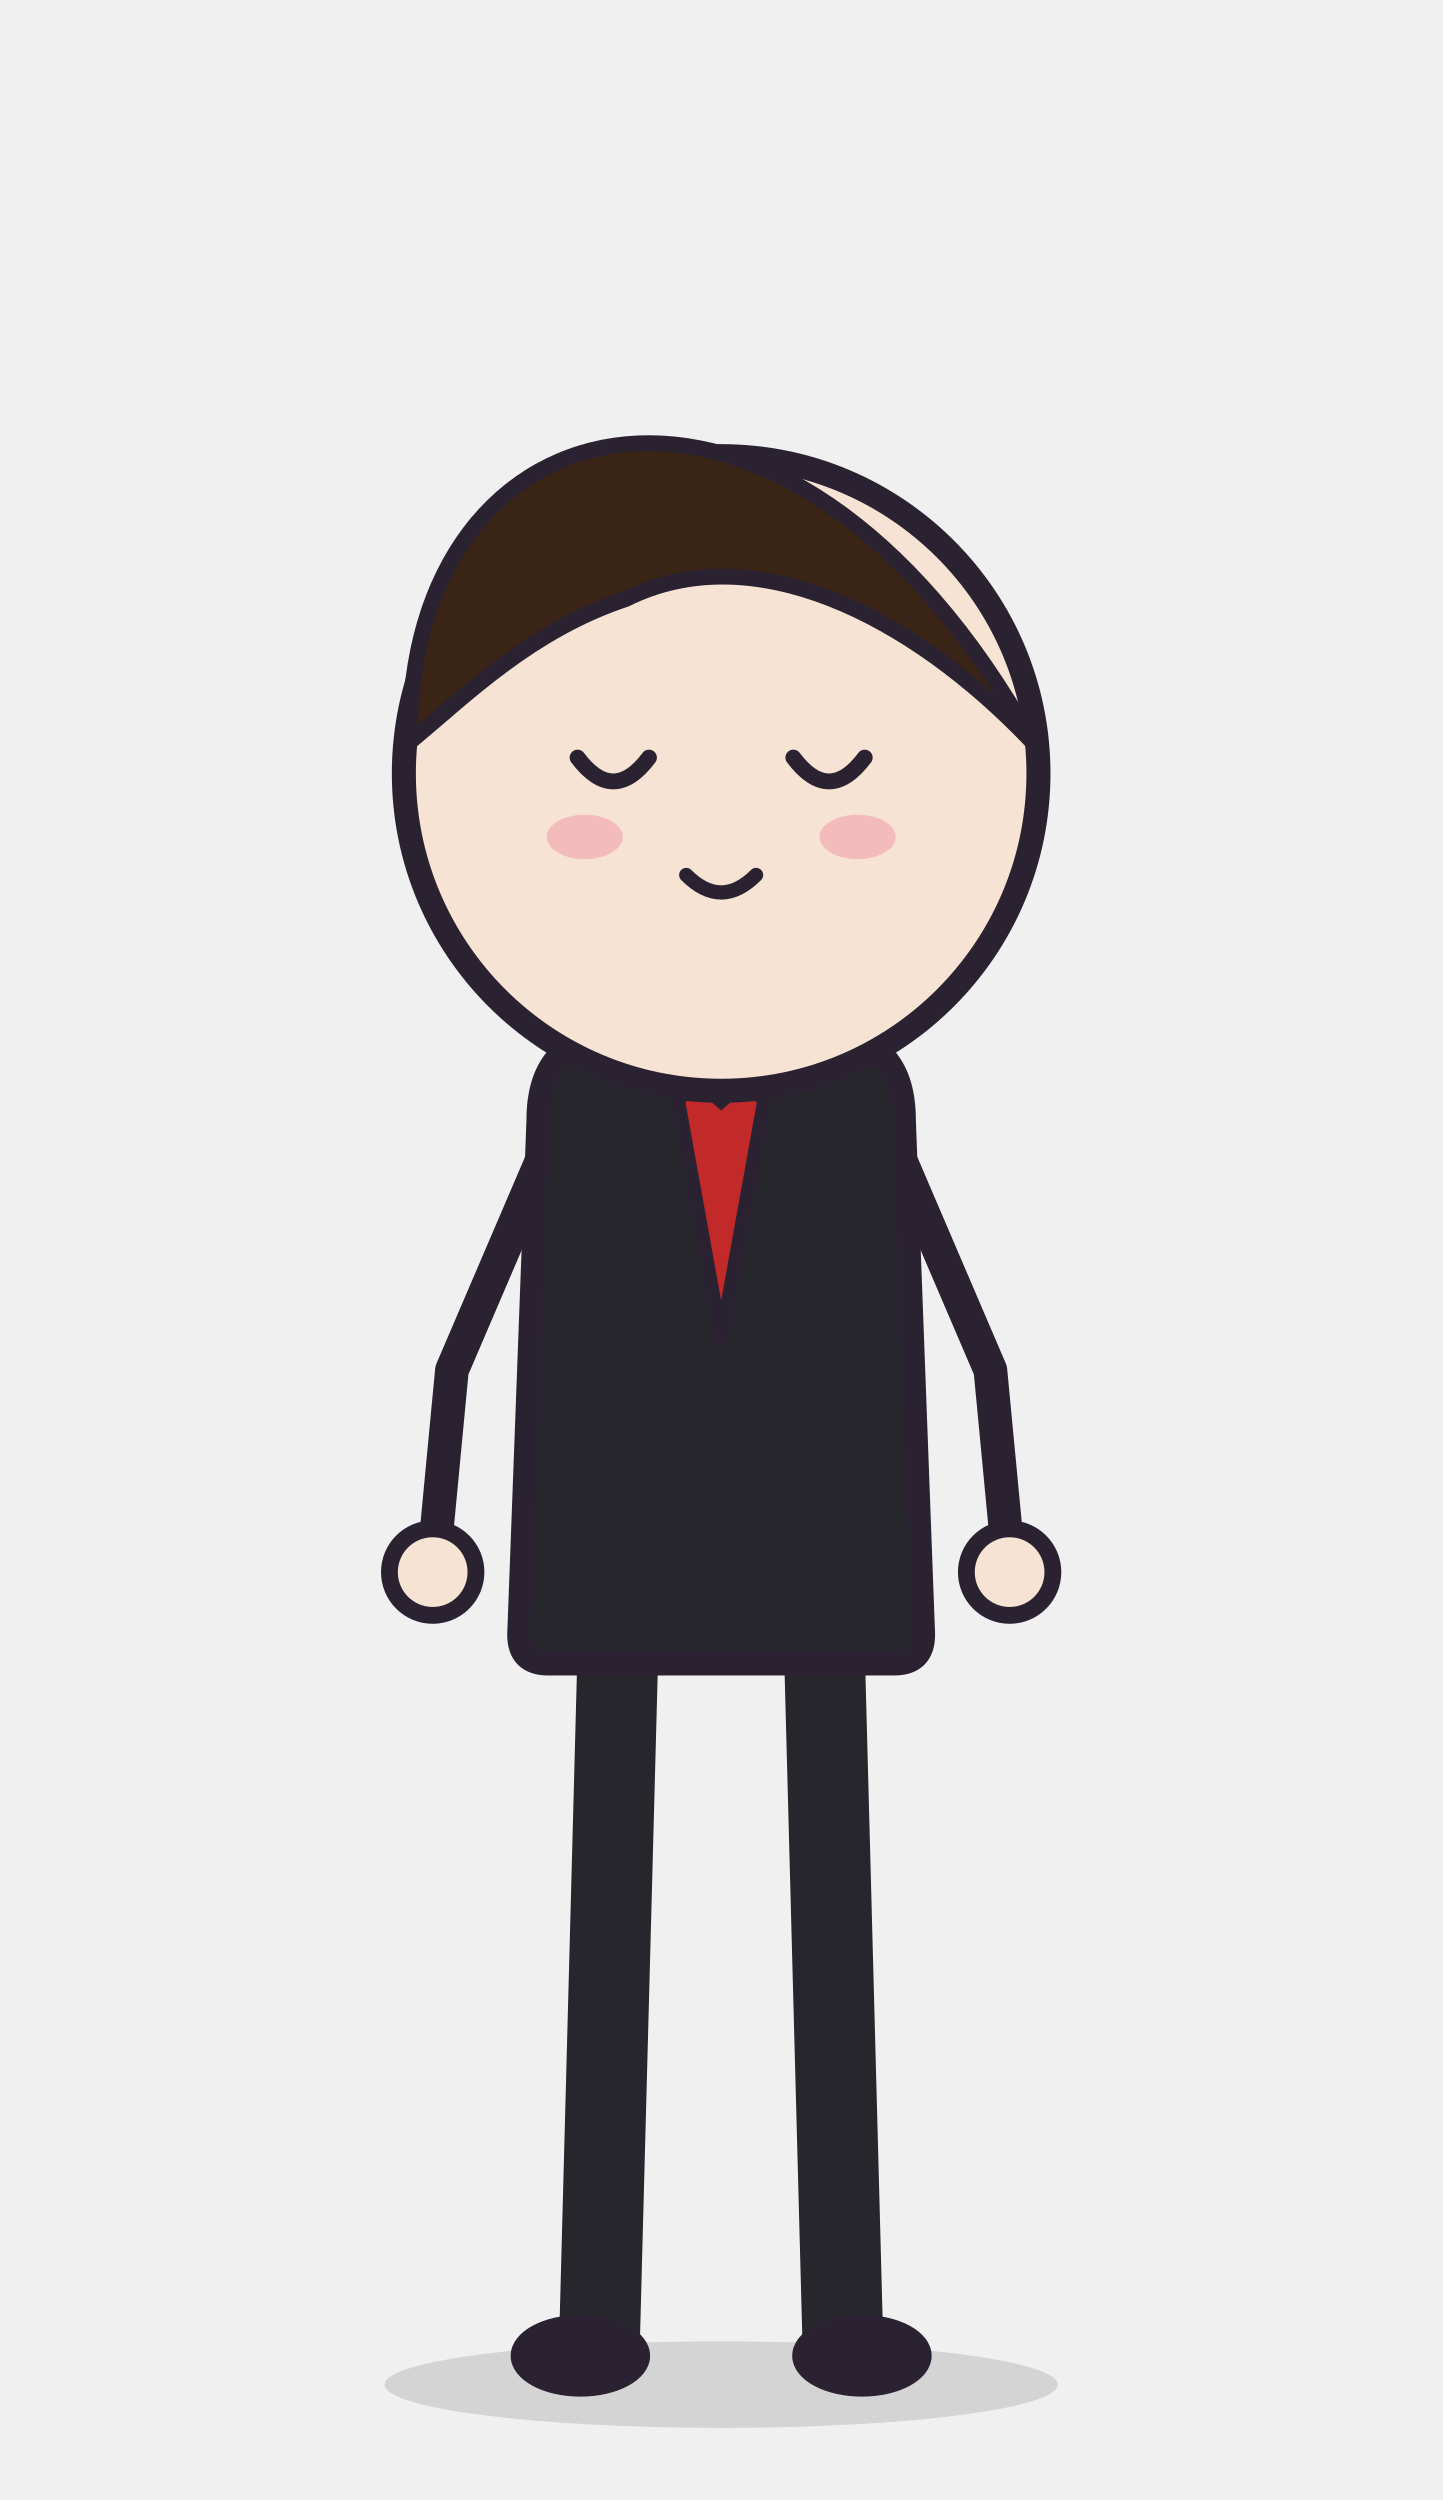
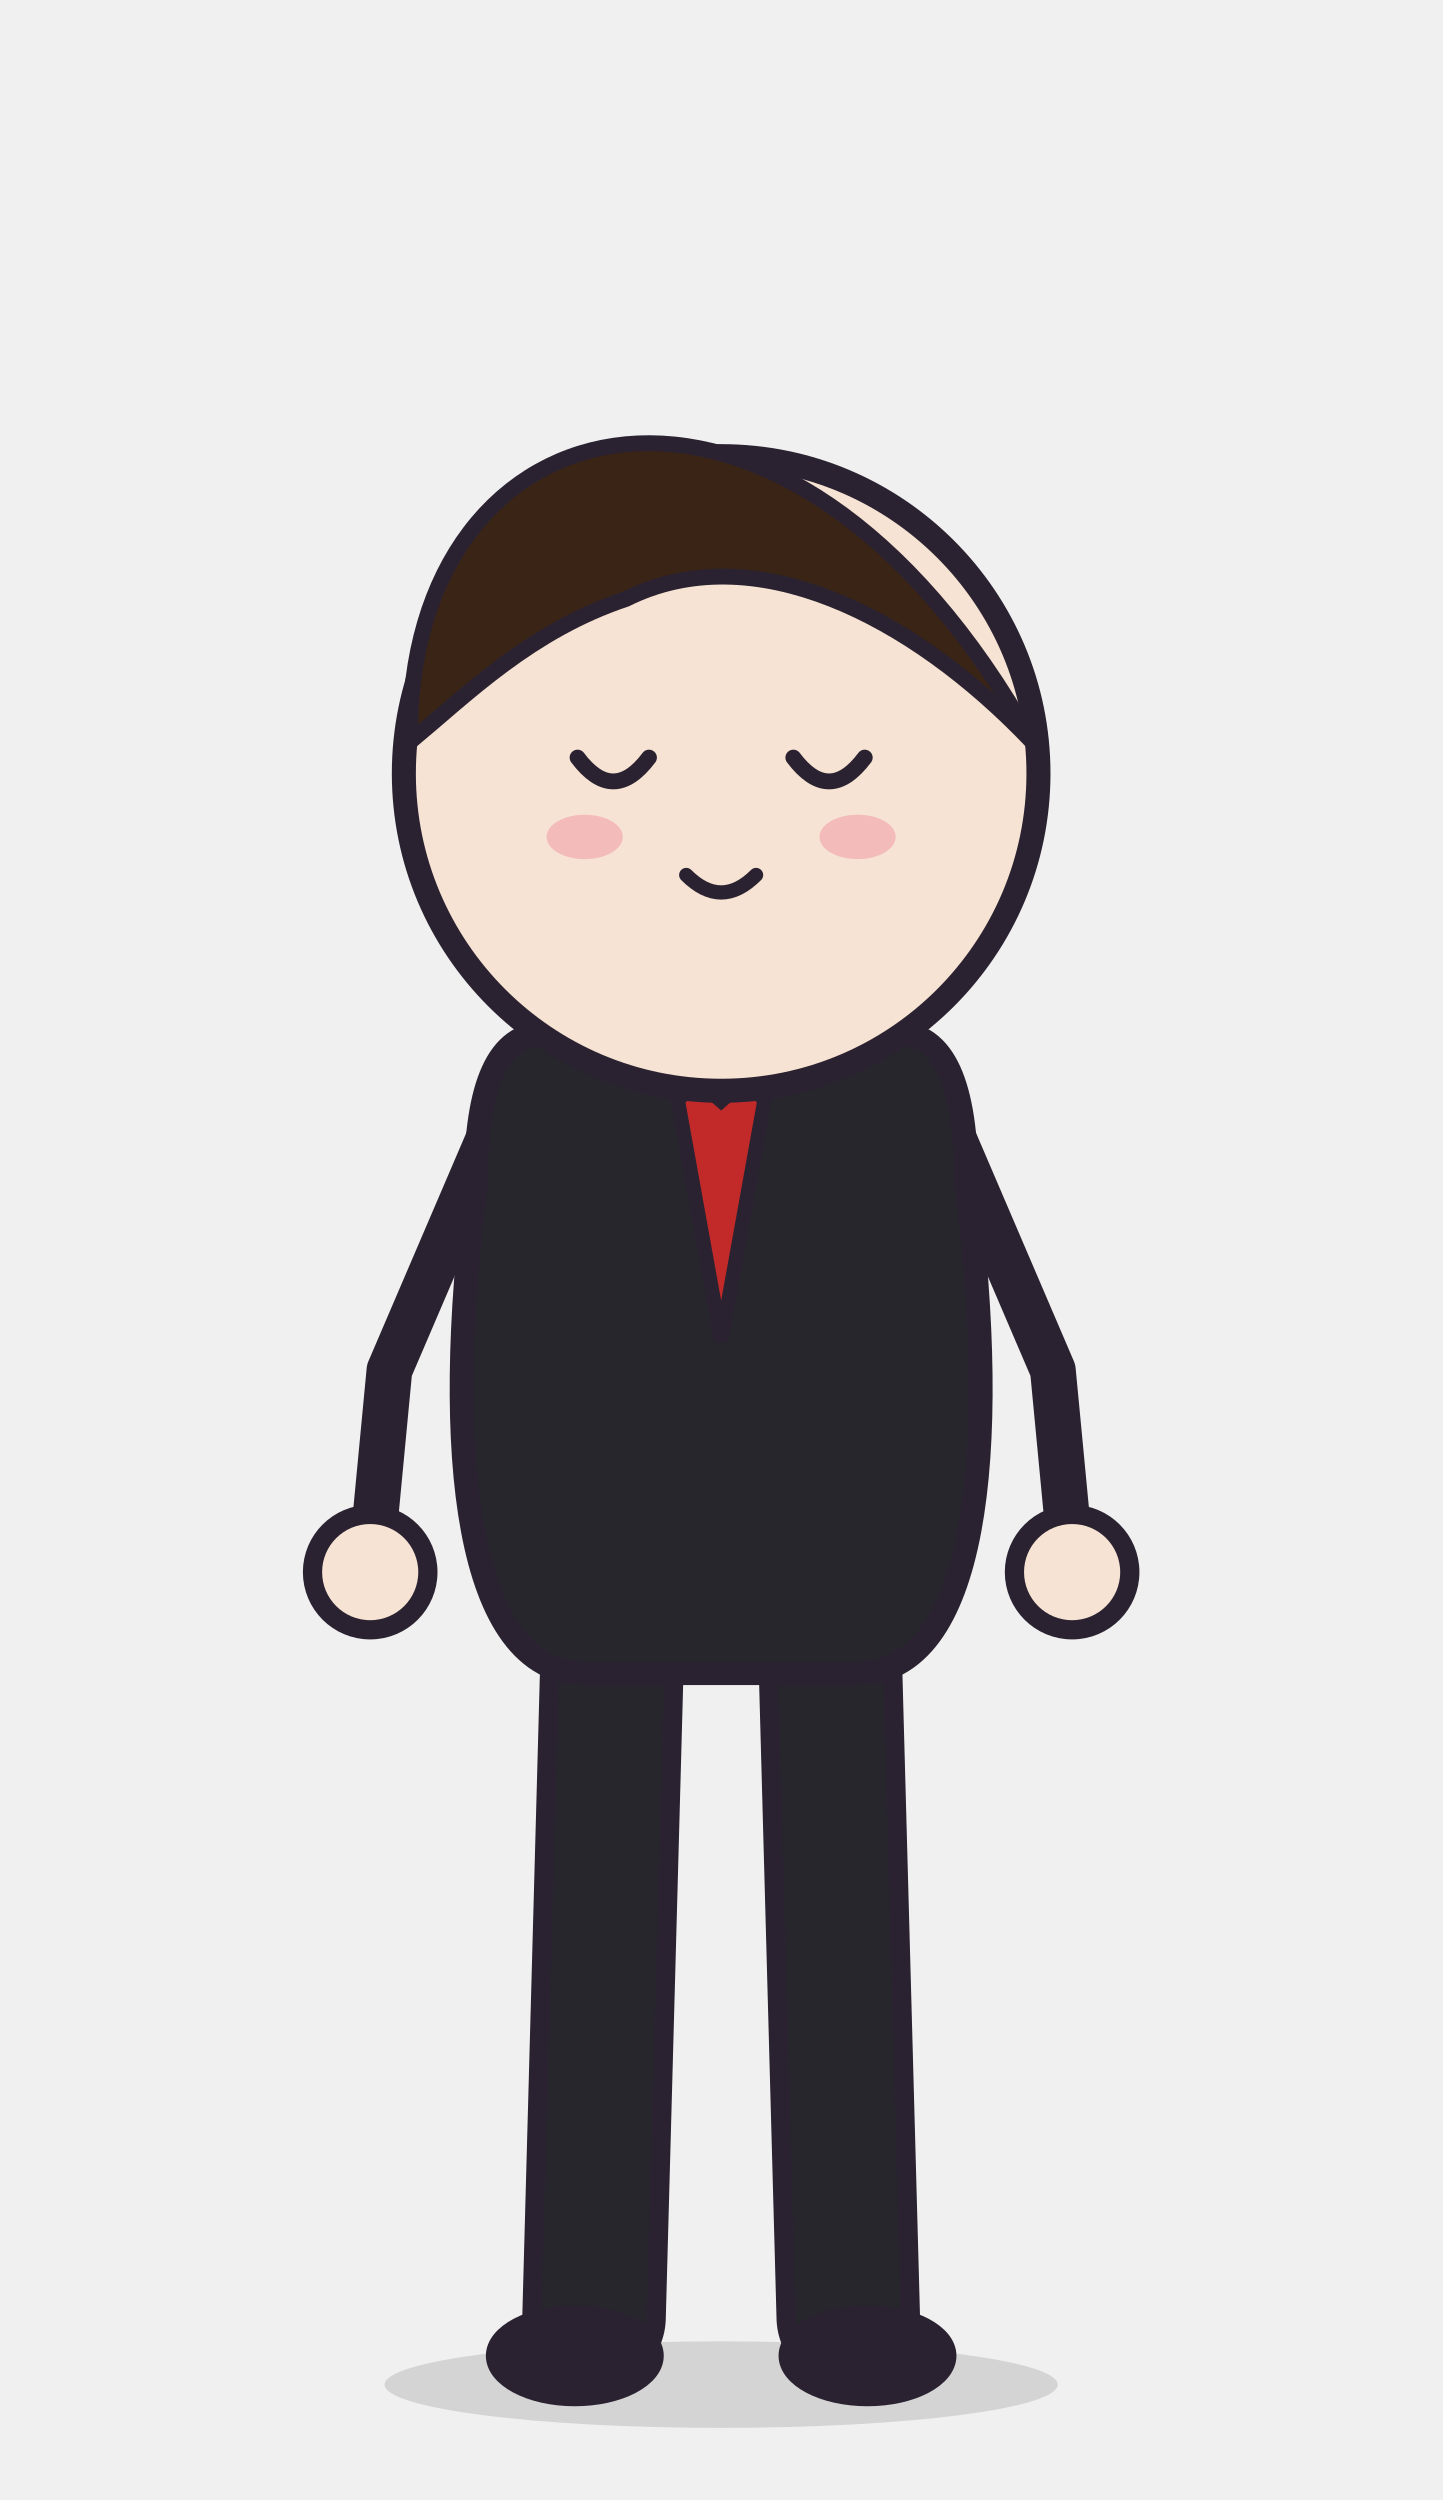
<svg xmlns="http://www.w3.org/2000/svg" viewBox="0 0 300 520" width="300" height="520">
  <ellipse cx="150" cy="496" rx="70" ry="9" fill="#000" opacity="0.12" />
-   <path d="M128.72 336 L124.72 486" stroke="#26262c" stroke-width="16.8" stroke-linecap="round" />
-   <path d="M171.28 336 L175.28 486" stroke="#26262c" stroke-width="16.8" stroke-linecap="round" />
-   <ellipse cx="120.72" cy="490" rx="13" ry="7" fill="#2a2230" stroke="#2a2230" stroke-width="3" />
-   <ellipse cx="179.28" cy="490" rx="13" ry="7" fill="#2a2230" stroke="#2a2230" stroke-width="3" />
-   <path d="M118 229 L94 285 L90 327" stroke="#2a2230" stroke-width="7" stroke-linecap="round" stroke-linejoin="round" fill="none" />
-   <path d="M182 229 L206 285 L210 327" stroke="#2a2230" stroke-width="7" stroke-linecap="round" stroke-linejoin="round" fill="none" />
-   <circle cx="90" cy="327" r="9" fill="#f6e3d3" stroke="#2a2230" stroke-width="3.5" />
-   <circle cx="210" cy="327" r="9" fill="#f6e3d3" stroke="#2a2230" stroke-width="3.5" />
-   <path d="M112 233 q0 -18 18 -18 h40 q18 0 18 18 L192 340 q0 6 -6 6 h-72 q-6 0 -6 -6 z" fill="#26262c" stroke="#2a2230" stroke-width="5" />
+   <path d="M127.56 336 L123.56 482 M172.44 336 L176.44 482" stroke="#2a2230" stroke-width="29.85" stroke-linecap="round" />
+   <path d="M127.56 336 L123.56 482 M172.44 336 L176.44 482" stroke="#26262c" stroke-width="21.85" stroke-linecap="round" />
+   <ellipse cx="119.56" cy="490" rx="17" ry="9" fill="#2a2230" stroke="#2a2230" stroke-width="3" />
+   <ellipse cx="180.44" cy="490" rx="17" ry="9" fill="#2a2230" stroke="#2a2230" stroke-width="3" />
+   <path d="M105 229 L81 285 L77 327" stroke="#2a2230" stroke-width="9.5" stroke-linecap="round" stroke-linejoin="round" fill="none" />
+   <path d="M195 229 L219 285 L223 327" stroke="#2a2230" stroke-width="9.5" stroke-linecap="round" stroke-linejoin="round" fill="none" />
+   <circle cx="77" cy="327" r="12" fill="#f6e3d3" stroke="#2a2230" stroke-width="4" />
+   <circle cx="223" cy="327" r="12" fill="#f6e3d3" stroke="#2a2230" stroke-width="4" />
+   <path d="M113.28 215 Q99 215 99 246.25 C91.86 302.5 96.96 348 121.44 348 H178.56 C203.04 348 208.14 302.5 201 246.25 Q201 215 186.72 215 z" fill="#26262c" stroke="#2a2230" stroke-width="5" />
  <path d="M150 217 l-9 12 l9 50 l9 -50 z" fill="#c22a2a" stroke="#2a2230" stroke-width="3" />
  <path d="M134 215 l16 14 l16 -14" fill="#fff" stroke="#2a2230" stroke-width="3" />
  <circle cx="150" cy="160.88" r="66" fill="#f6e3d3" stroke="#2a2230" stroke-width="5" />
  <path d="M85.32 154.28 C84 81.68, 163.2 61.88, 214.68 154.28 C189.6 127.88, 156.6 111.38, 130.2 124.58 C110.4 131.18, 97.2 144.38, 85.32 154.28 z" fill="#3a2416" stroke="#2a2230" stroke-width="3.3" />
  <path d="M120.135 157.58 q7.425 9.9 14.85 0 M165.015 157.58 q7.425 9.9 14.85 0" stroke="#2a2230" stroke-width="3.3" fill="none" stroke-linecap="round" />
  <path d="M142.74 182 q7.26 7.26 14.52 0" stroke="#2a2230" stroke-width="2.97" fill="none" stroke-linecap="round" />
  <ellipse cx="121.62" cy="174.08" rx="7.92" ry="4.62" fill="#f2a0a8" opacity="0.6" />
  <ellipse cx="178.38" cy="174.08" rx="7.92" ry="4.62" fill="#f2a0a8" opacity="0.6" />
</svg>
